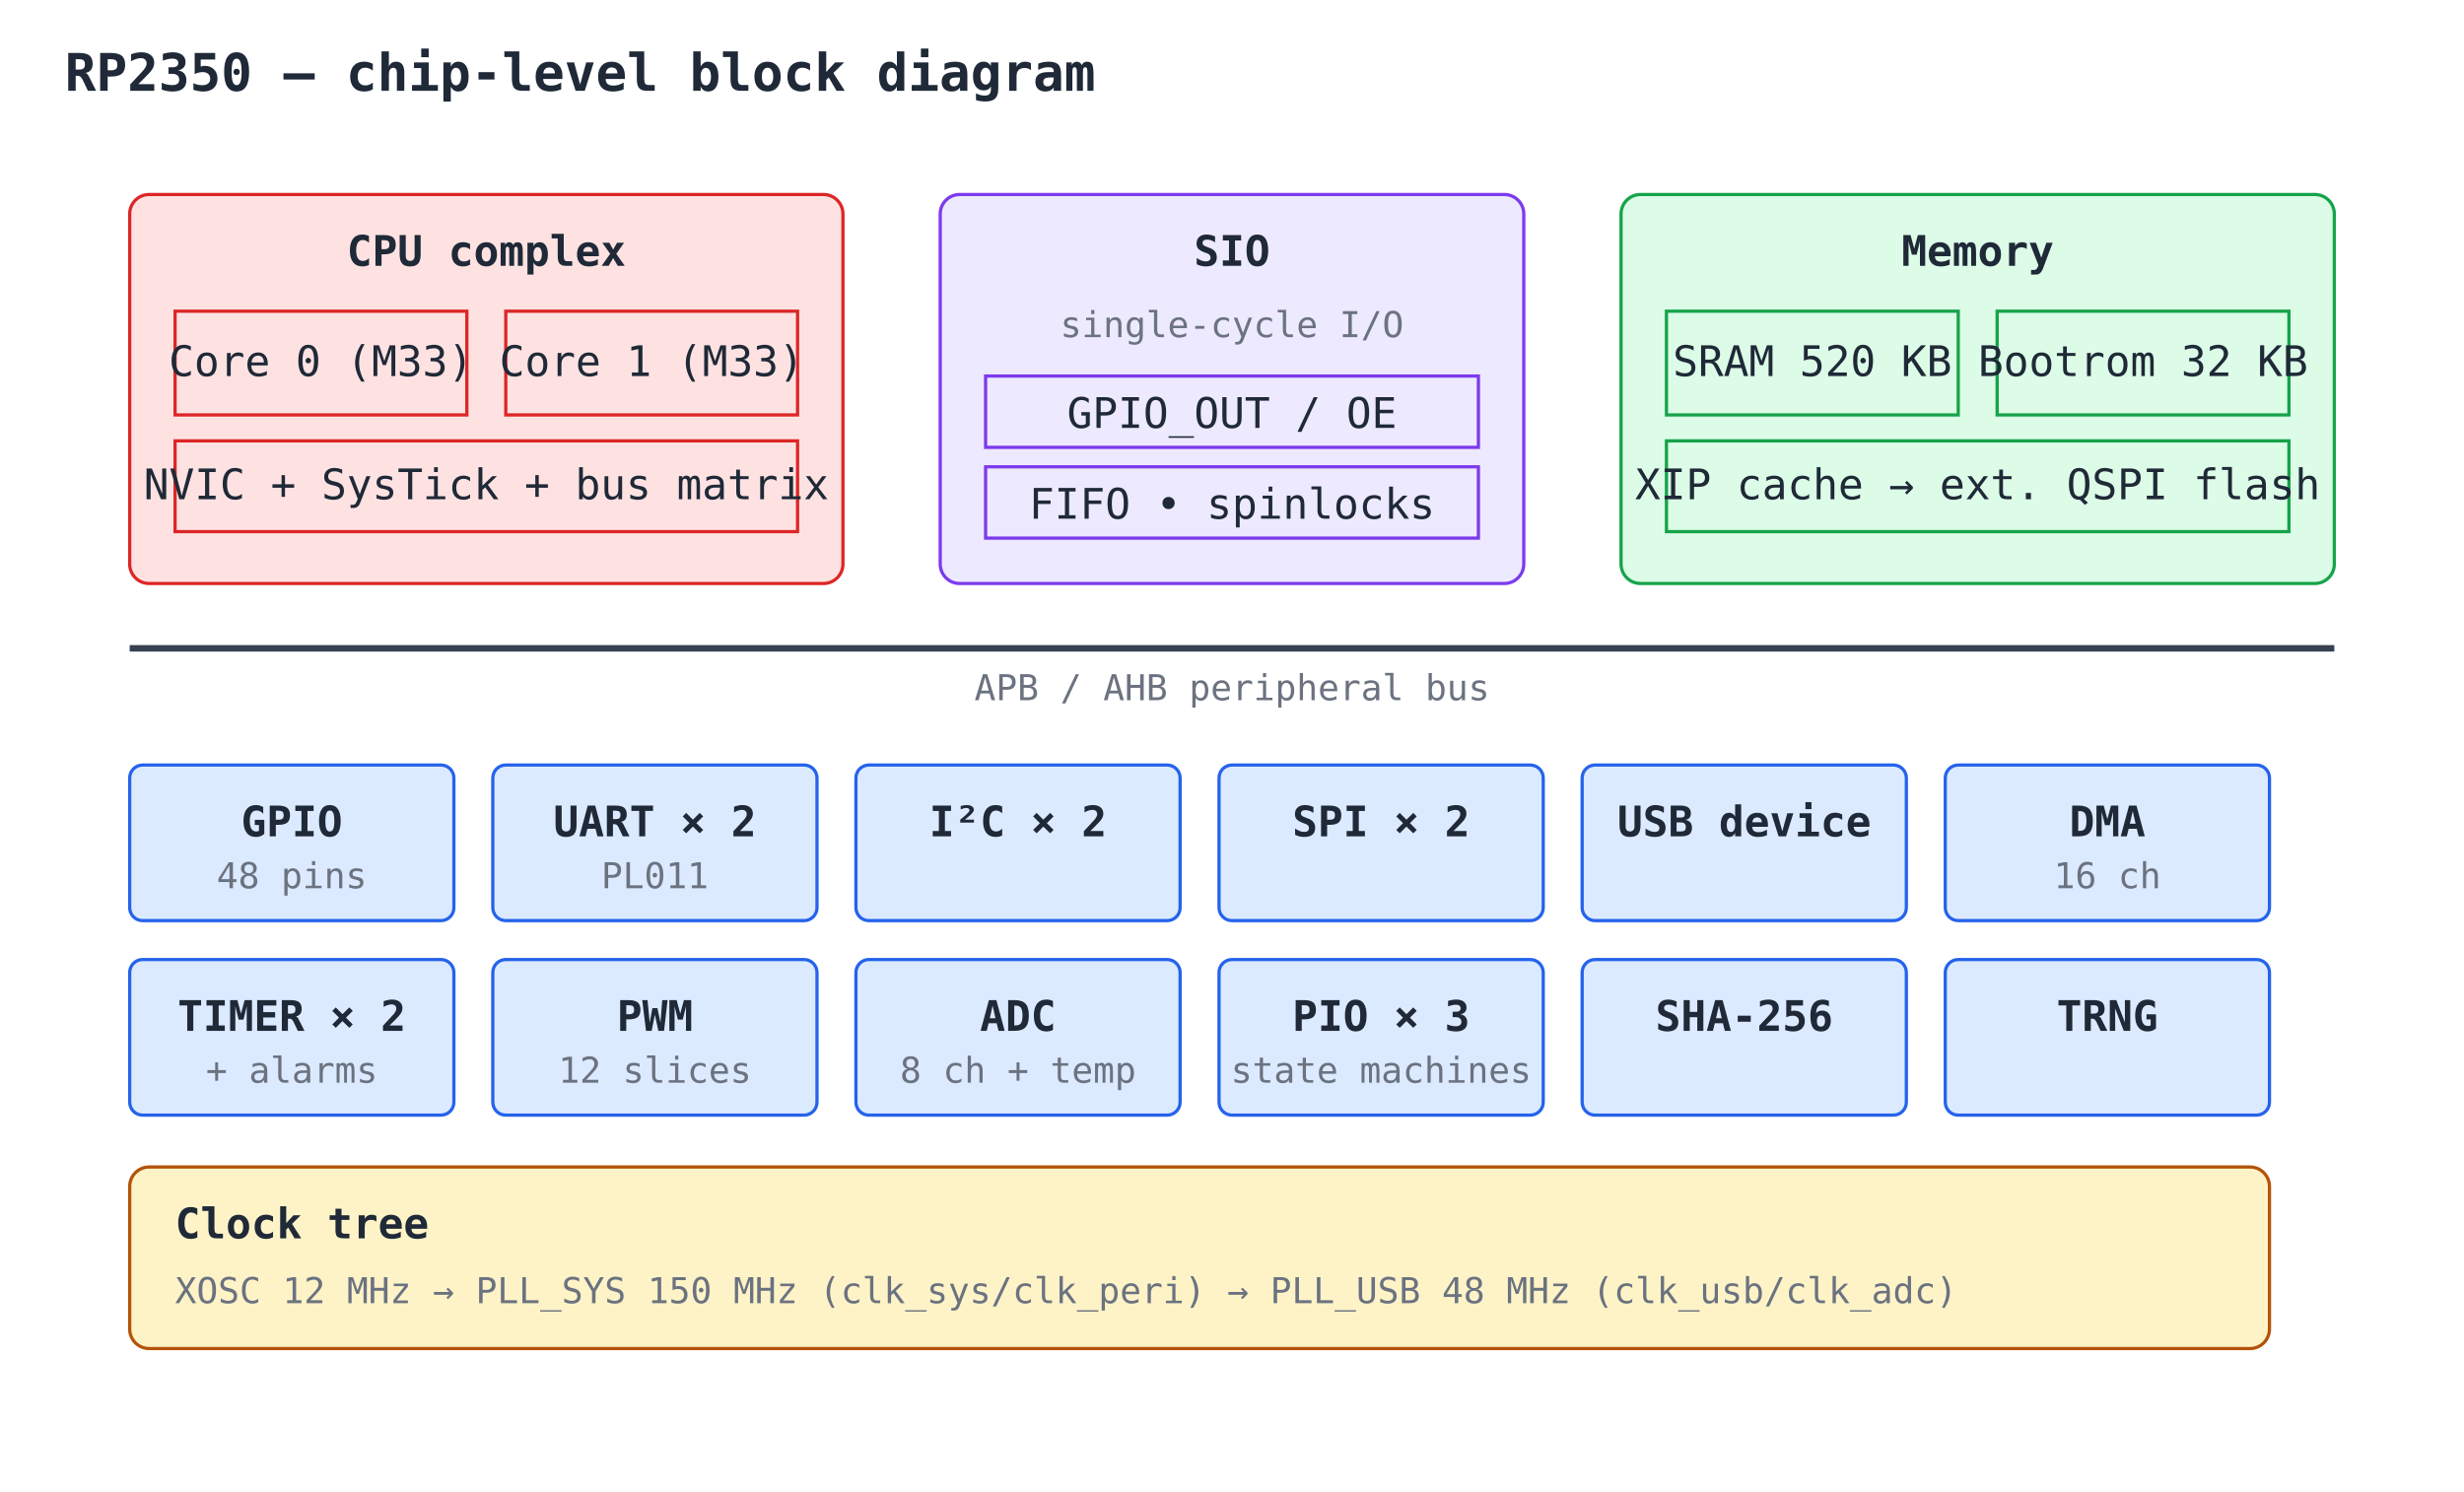
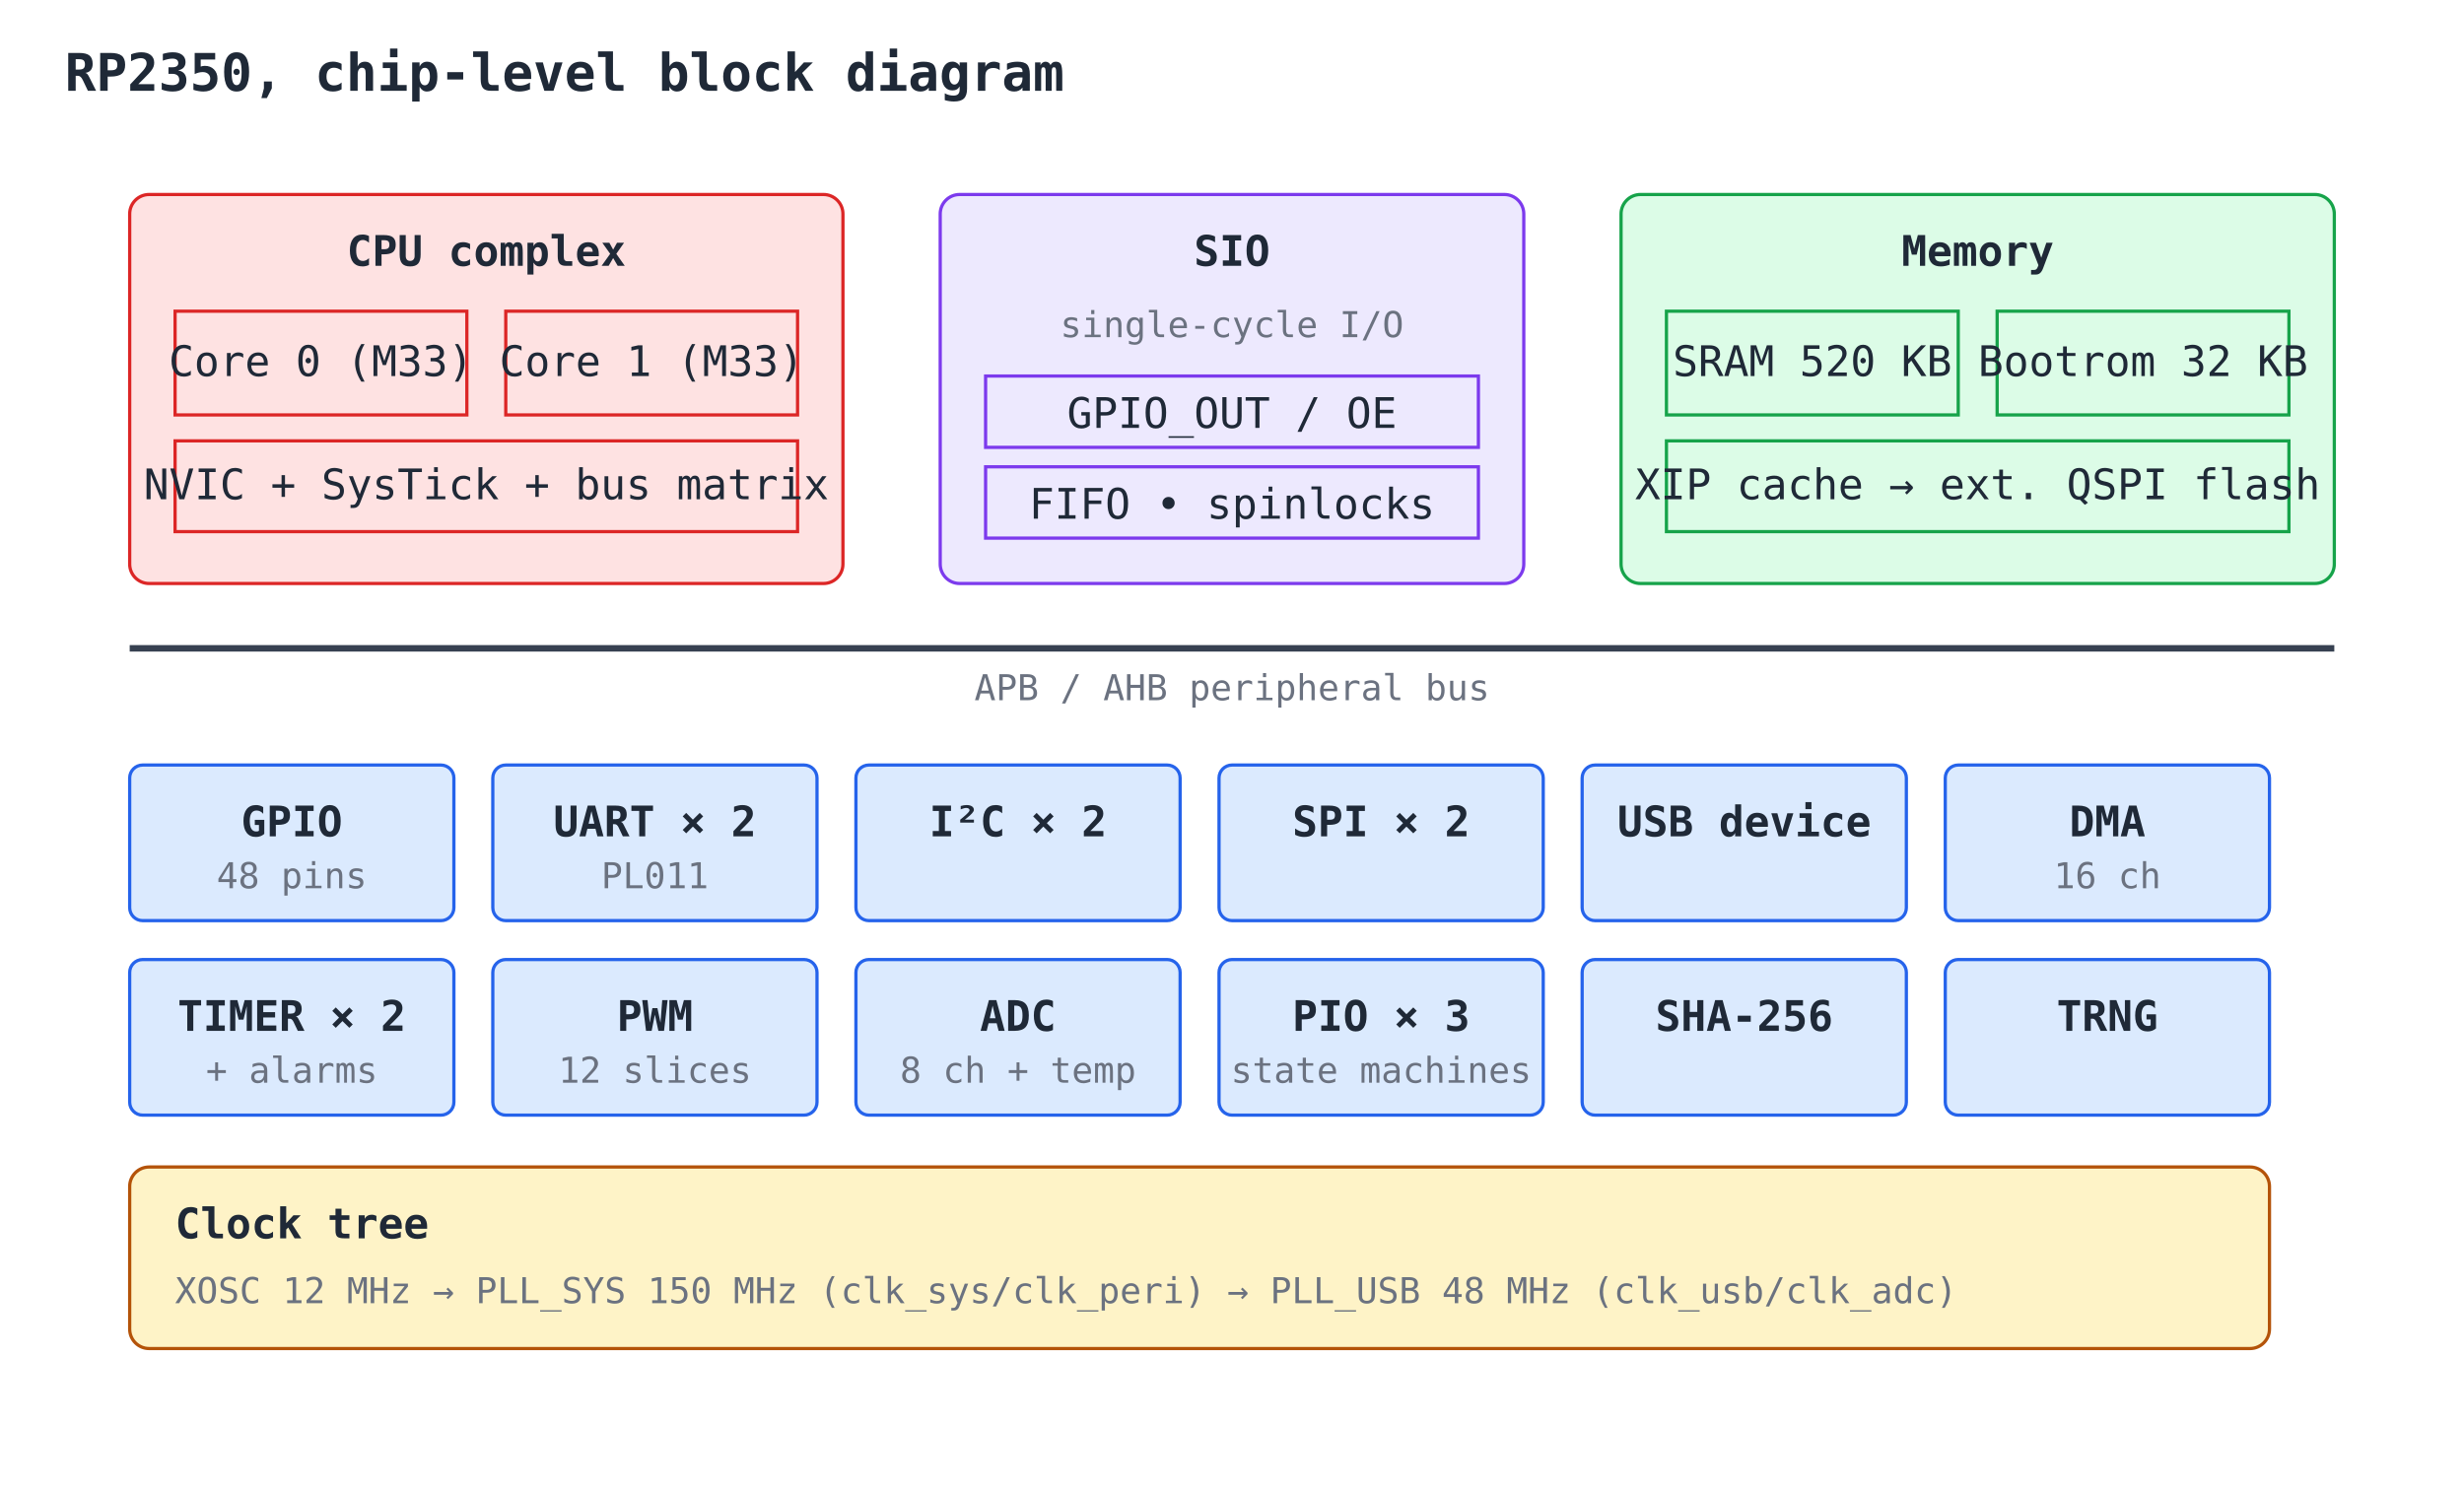
<svg xmlns="http://www.w3.org/2000/svg" viewBox="0 0 760 460" font-family="ui-monospace, Menlo, Monaco, monospace" font-size="13">
  <style>
    /* Light theme defaults: text falls back to near-black. */
    text { fill: #1f2937; }

.title  { font-size: 16px; font-weight: bold; }
    .note   { font-size: 11px; fill: #6b7280; }
    .cpu    { fill: #fee2e2; stroke: #dc2626; }
    .bus    { fill: none; stroke: #374151; stroke-width: 2; }
    .ram    { fill: #dcfce7; stroke: #16a34a; }
    .periph { fill: #dbeafe; stroke: #2563eb; }
    .clock  { fill: #fef3c7; stroke: #b45309; }
    .sio    { fill: #ede9fe; stroke: #7c3aed; }
    .label  { font-weight: bold; }

    @media (prefers-color-scheme: dark) {
      text { fill: #e5e7eb; }
      .note { fill: #9ca3af; }
      .cpu { fill: #7f1d1d; }
      .ram { fill: #14532d; }
      .periph { fill: #1e3a8a; }
      .clock { fill: #78350f; }
      .sio { fill: #4c1d95; }
    }
  </style>
-   <text x="20" y="28" class="title">RP2350 — chip-level block diagram</text>
+   <text x="20" y="28" class="title">RP2350, chip-level block diagram</text>
  <g transform="translate(40,60)">
    <rect x="0" y="0" width="220" height="120" class="cpu" rx="6" />
    <text x="110" y="22" text-anchor="middle" class="label">CPU complex</text>
    <rect x="14" y="36" width="90" height="32" class="cpu" />
    <text x="59" y="56" text-anchor="middle">Core 0 (M33)</text>
    <rect x="116" y="36" width="90" height="32" class="cpu" />
    <text x="161" y="56" text-anchor="middle">Core 1 (M33)</text>
    <rect x="14" y="76" width="192" height="28" class="cpu" />
    <text x="110" y="94" text-anchor="middle">NVIC + SysTick + bus matrix</text>
  </g>
  <g transform="translate(290,60)">
    <rect x="0" y="0" width="180" height="120" class="sio" rx="6" />
    <text x="90" y="22" text-anchor="middle" class="label">SIO</text>
    <text x="90" y="44" text-anchor="middle" class="note">single-cycle I/O</text>
    <rect x="14" y="56" width="152" height="22" class="sio" />
    <text x="90" y="72" text-anchor="middle">GPIO_OUT / OE</text>
    <rect x="14" y="84" width="152" height="22" class="sio" />
    <text x="90" y="100" text-anchor="middle">FIFO • spinlocks</text>
  </g>
  <g transform="translate(500,60)">
    <rect x="0" y="0" width="220" height="120" class="ram" rx="6" />
    <text x="110" y="22" text-anchor="middle" class="label">Memory</text>
    <rect x="14" y="36" width="90" height="32" class="ram" />
    <text x="59" y="56" text-anchor="middle">SRAM 520 KB</text>
    <rect x="116" y="36" width="90" height="32" class="ram" />
    <text x="161" y="56" text-anchor="middle">Bootrom 32 KB</text>
    <rect x="14" y="76" width="192" height="28" class="ram" />
    <text x="110" y="94" text-anchor="middle">XIP cache → ext. QSPI flash</text>
  </g>
  <line x1="40" y1="200" x2="720" y2="200" class="bus" />
  <text x="380" y="216" text-anchor="middle" class="note">APB / AHB peripheral bus</text>
  <g transform="translate(40,236)">
    <rect x="0" y="0" width="100" height="48" class="periph" rx="4" />
    <text x="50" y="22" text-anchor="middle" class="label">GPIO</text>
    <text x="50" y="38" text-anchor="middle" class="note">48 pins</text>
    <rect x="112" y="0" width="100" height="48" class="periph" rx="4" />
    <text x="162" y="22" text-anchor="middle" class="label">UART × 2</text>
    <text x="162" y="38" text-anchor="middle" class="note">PL011</text>
    <rect x="224" y="0" width="100" height="48" class="periph" rx="4" />
    <text x="274" y="22" text-anchor="middle" class="label">I²C × 2</text>
    <rect x="336" y="0" width="100" height="48" class="periph" rx="4" />
    <text x="386" y="22" text-anchor="middle" class="label">SPI × 2</text>
    <rect x="448" y="0" width="100" height="48" class="periph" rx="4" />
    <text x="498" y="22" text-anchor="middle" class="label">USB device</text>
    <rect x="560" y="0" width="100" height="48" class="periph" rx="4" />
    <text x="610" y="22" text-anchor="middle" class="label">DMA</text>
    <text x="610" y="38" text-anchor="middle" class="note">16 ch</text>
  </g>
  <g transform="translate(40,296)">
    <rect x="0" y="0" width="100" height="48" class="periph" rx="4" />
    <text x="50" y="22" text-anchor="middle" class="label">TIMER × 2</text>
    <text x="50" y="38" text-anchor="middle" class="note">+ alarms</text>
    <rect x="112" y="0" width="100" height="48" class="periph" rx="4" />
    <text x="162" y="22" text-anchor="middle" class="label">PWM</text>
    <text x="162" y="38" text-anchor="middle" class="note">12 slices</text>
    <rect x="224" y="0" width="100" height="48" class="periph" rx="4" />
    <text x="274" y="22" text-anchor="middle" class="label">ADC</text>
    <text x="274" y="38" text-anchor="middle" class="note">8 ch + temp</text>
    <rect x="336" y="0" width="100" height="48" class="periph" rx="4" />
    <text x="386" y="22" text-anchor="middle" class="label">PIO × 3</text>
    <text x="386" y="38" text-anchor="middle" class="note">state machines</text>
    <rect x="448" y="0" width="100" height="48" class="periph" rx="4" />
    <text x="498" y="22" text-anchor="middle" class="label">SHA-256</text>
    <rect x="560" y="0" width="100" height="48" class="periph" rx="4" />
    <text x="610" y="22" text-anchor="middle" class="label">TRNG</text>
  </g>
  <g transform="translate(40,360)">
    <rect x="0" y="0" width="660" height="56" class="clock" rx="6" />
    <text x="14" y="22" class="label">Clock tree</text>
    <text x="14" y="42" class="note">XOSC 12 MHz → PLL_SYS 150 MHz (clk_sys/clk_peri) → PLL_USB 48 MHz (clk_usb/clk_adc)</text>
  </g>
</svg>
